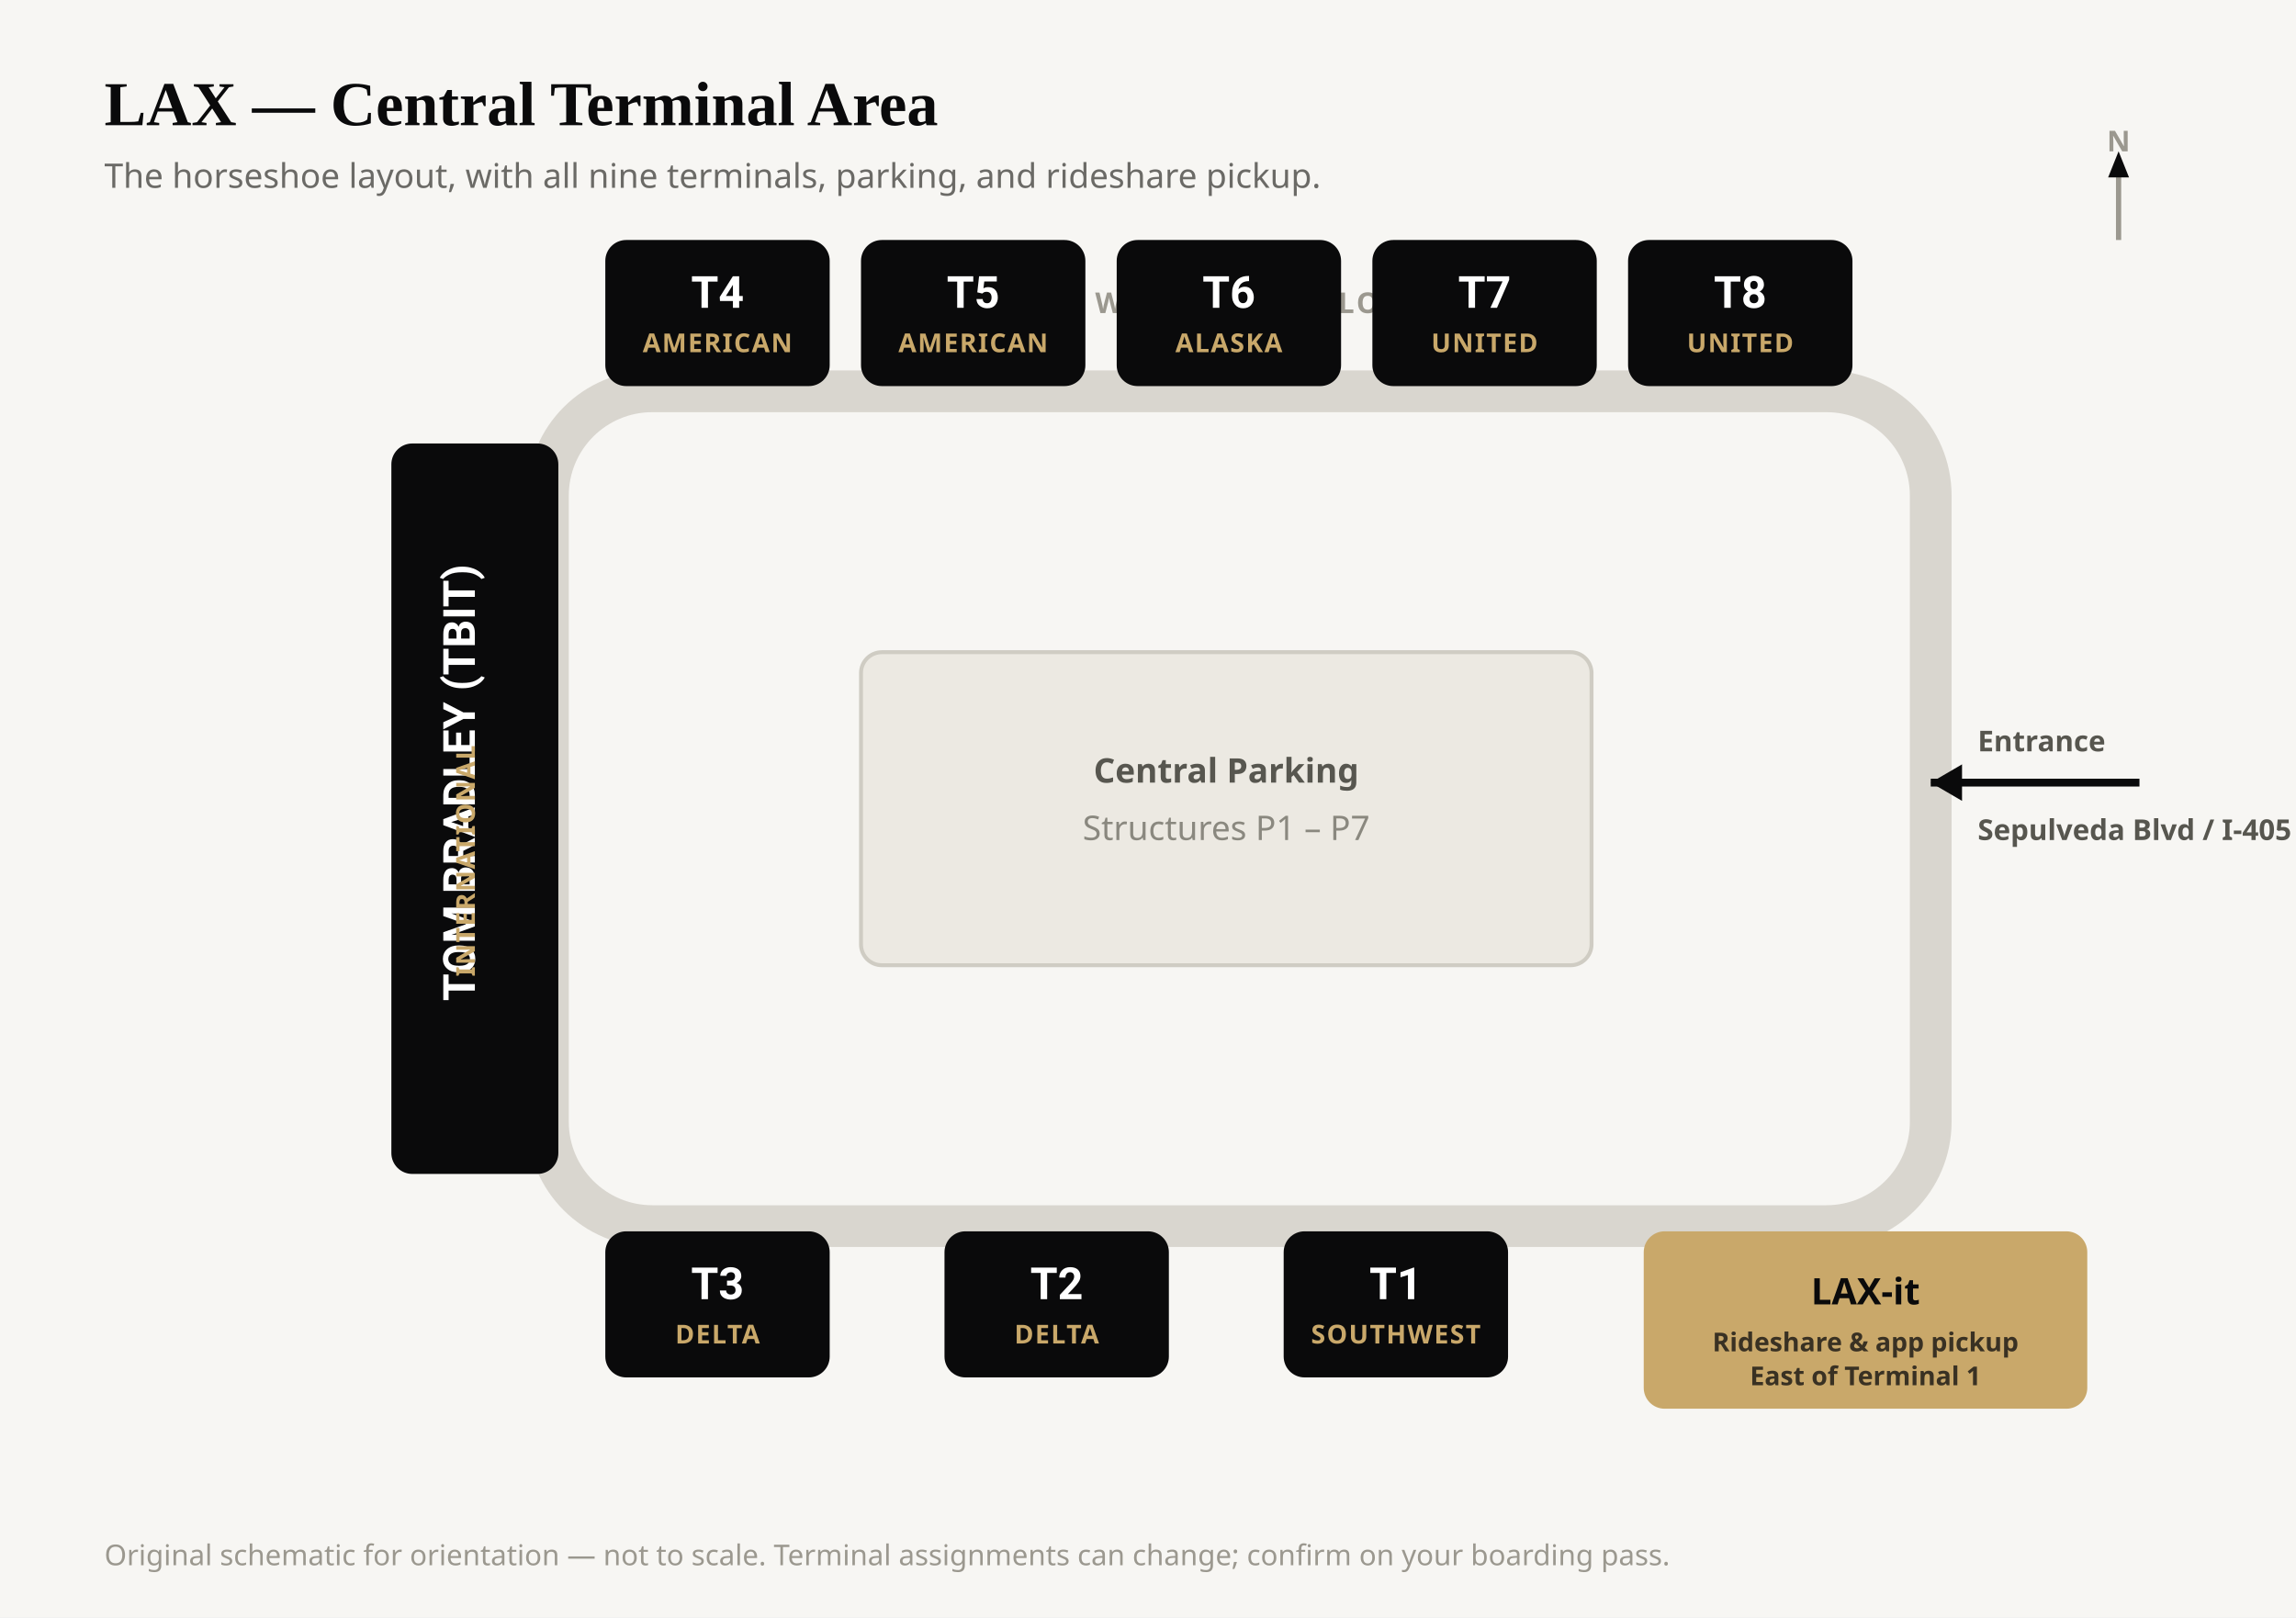
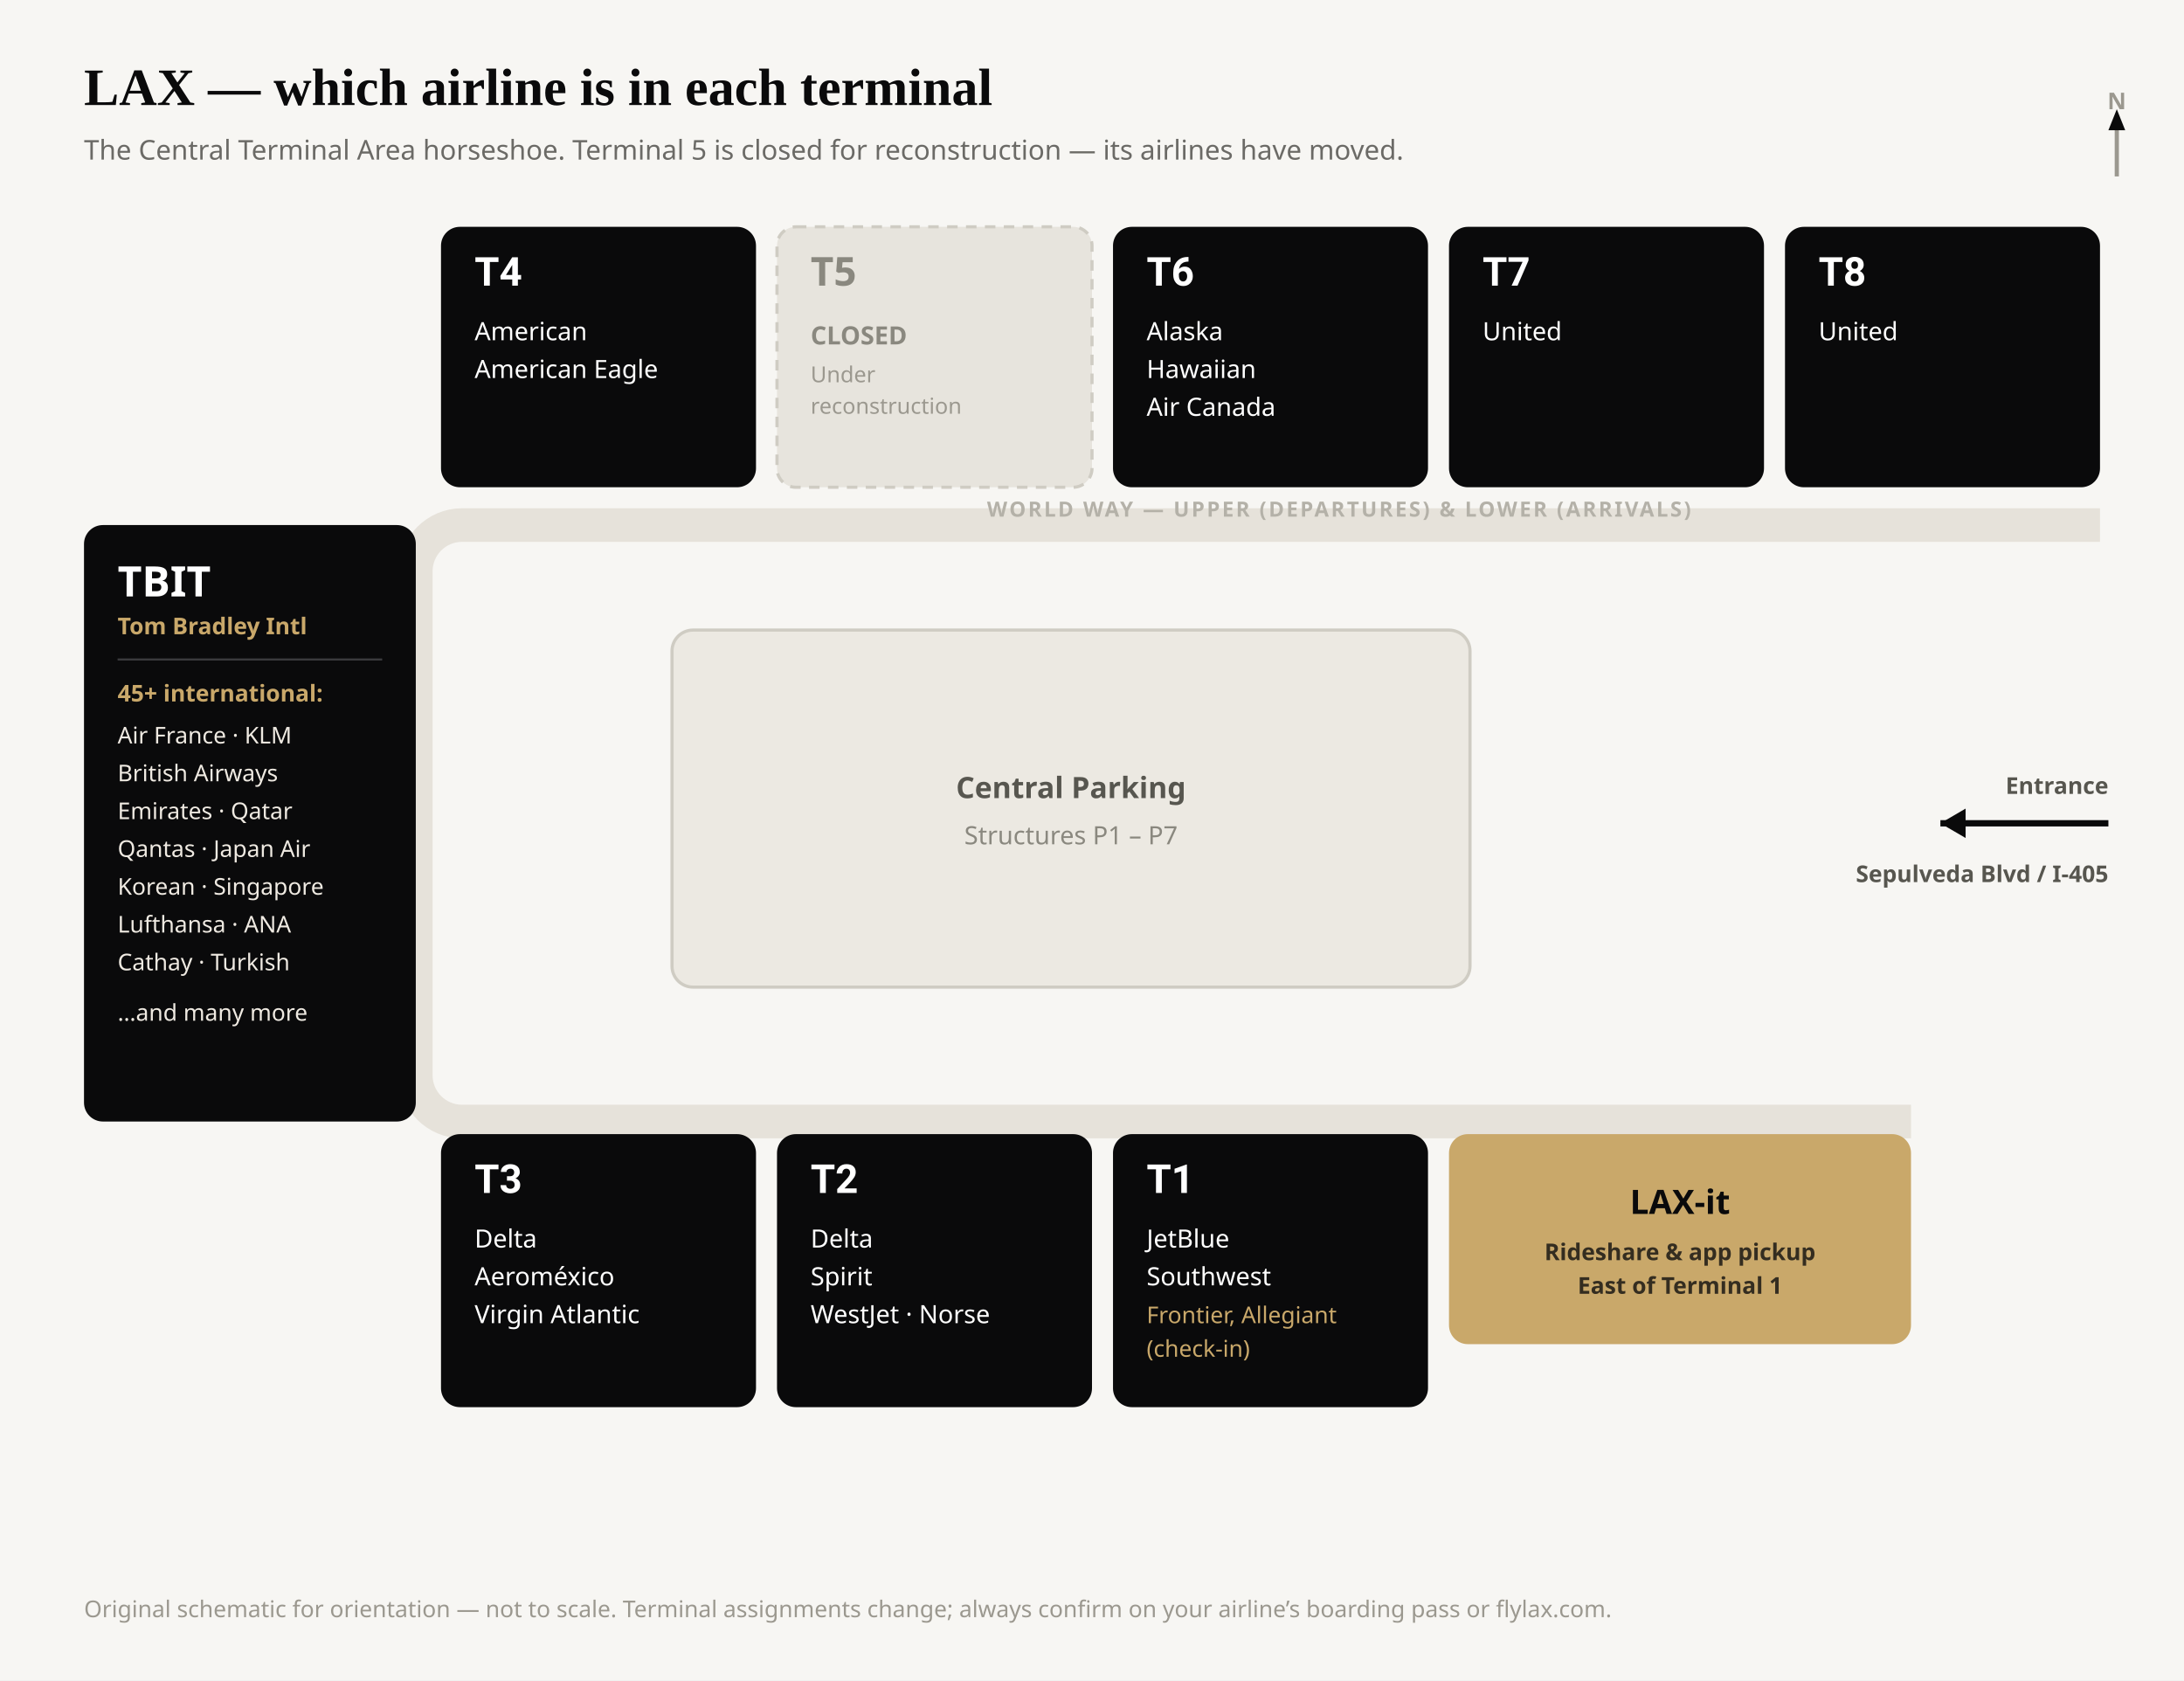
- <svg xmlns="http://www.w3.org/2000/svg" viewBox="0 0 880 620" role="img" aria-label="Schematic terminal map of LAX Central Terminal Area showing the horseshoe of nine terminals, central parking, and the LAX-it rideshare lot">
+ <svg xmlns="http://www.w3.org/2000/svg" viewBox="0 0 1040 800" role="img" aria-label="Schematic terminal map of LAX showing which airlines use each of the nine terminals plus the Tom Bradley International Terminal and the LAX-it rideshare lot. Terminal 5 is closed for reconstruction.">
  <style>
    .bg{fill:#f7f6f3}
    .term{fill:#0a0a0b}
-     .termtxt{fill:#fff;font:700 17px system-ui,Segoe UI,Roboto,sans-serif;text-anchor:middle}
-     .termsub{fill:#c9a86a;font:600 10px system-ui,sans-serif;text-anchor:middle;letter-spacing:.5px}
-     .title{fill:#0a0a0b;font:700 24px Georgia,'Times New Roman',serif}
+     .termclosed{fill:#e7e4dd;stroke:#cfccc3;stroke-width:1.5;stroke-dasharray:5 4}
+     .tnum{fill:#fff;font:700 19px system-ui,Segoe UI,Roboto,sans-serif}
+     .tnumclosed{fill:#8a887f;font:700 19px system-ui,sans-serif}
+     .air{fill:#fff;font:400 12px system-ui,sans-serif}
+     .air2{fill:#c9a86a;font:400 11px system-ui,sans-serif}
+     .closedtxt{fill:#8a887f;font:700 12px system-ui,sans-serif}
+     .closedsub{fill:#9b988f;font:400 10.5px system-ui,sans-serif}
+     .title{fill:#0a0a0b;font:700 25px Georgia,'Times New Roman',serif}
    .sub{fill:#6b6a66;font:400 13px system-ui,sans-serif}
-     .road{fill:none;stroke:#d9d6cf;stroke-width:16}
-     .roadtxt{fill:#9b988f;font:600 11px system-ui,sans-serif;letter-spacing:1px}
+     .road{fill:none;stroke:#e6e2da;stroke-width:16;stroke-linejoin:round}
+     .roadtxt{fill:#b4b1a8;font:600 10px system-ui,sans-serif;letter-spacing:1px}
    .park{fill:#ece9e2;stroke:#cfccc3;stroke-width:1.5}
-     .parktxt{fill:#57564f;font:600 13px system-ui,sans-serif;text-anchor:middle}
+     .parktxt{fill:#57564f;font:600 14px system-ui,sans-serif;text-anchor:middle}
+     .parksub{fill:#8a887f;font:400 12px system-ui,sans-serif;text-anchor:middle}
+     .tbittxt{fill:#fff;font:700 20px system-ui,sans-serif}
+     .tbitsub{fill:#c9a86a;font:600 11px system-ui,sans-serif}
+     .tbitair{fill:#efeae2;font:400 11px system-ui,sans-serif}
    .laxit{fill:#c9a86a}
-     .laxittxt{fill:#0a0a0b;font:700 14px system-ui,sans-serif;text-anchor:middle}
-     .laxitsub{fill:#0a0a0b;font:600 10px system-ui,sans-serif;text-anchor:middle;opacity:.75}
+     .laxittxt{fill:#0a0a0b;font:700 16px system-ui,sans-serif;text-anchor:middle}
+     .laxitsub{fill:#0a0a0b;font:600 11px system-ui,sans-serif;text-anchor:middle;opacity:.78}
    .note{fill:#9b988f;font:400 11px system-ui,sans-serif}
    .arrow{fill:#0a0a0b}
-     .arrowtxt{fill:#57564f;font:600 11px system-ui,sans-serif}
+     .arrowtxt{fill:#57564f;font:600 11px system-ui,sans-serif;text-anchor:end}
    .compass{fill:#9b988f;font:600 11px system-ui,sans-serif;text-anchor:middle}
  </style>
-   <rect class="bg" x="0" y="0" width="880" height="620" />
-   <text class="title" x="40" y="48">LAX — Central Terminal Area</text>
-   <text class="sub" x="40" y="72">The horseshoe layout, with all nine terminals, parking, and rideshare pickup.</text>
-   <text class="compass" x="812" y="58">N</text>
-   <line x1="812" y1="62" x2="812" y2="92" stroke="#9b988f" stroke-width="2" />
-   <polygon class="arrow" points="812,58 808,68 816,68" />
-   <path class="road" d="M250 150 H700 a40 40 0 0 1 40 40 V430 a40 40 0 0 1 -40 40 H250 a40 40 0 0 1 -40 -40 V190 a40 40 0 0 1 40 -40 Z" />
-   <text class="roadtxt" x="370" y="120">WORLD WAY (UPPER &amp; LOWER LEVELS)</text>
-   <rect class="park" x="330" y="250" width="280" height="120" rx="8" />
-   <text class="parktxt" x="470" y="300">Central Parking</text>
-   <text class="parktxt" x="470" y="322" style="font-weight:400;fill:#8a887f">Structures P1 – P7</text>
-   <g>
-     <rect class="term" x="232" y="92" width="86" height="56" rx="8" />
-     <text class="termtxt" x="275" y="118">T4</text>
-     <text class="termsub" x="275" y="135">AMERICAN</text>
-     <rect class="term" x="330" y="92" width="86" height="56" rx="8" />
-     <text class="termtxt" x="373" y="118">T5</text>
-     <text class="termsub" x="373" y="135">AMERICAN</text>
-     <rect class="term" x="428" y="92" width="86" height="56" rx="8" />
-     <text class="termtxt" x="471" y="118">T6</text>
-     <text class="termsub" x="471" y="135">ALASKA</text>
-     <rect class="term" x="526" y="92" width="86" height="56" rx="8" />
-     <text class="termtxt" x="569" y="118">T7</text>
-     <text class="termsub" x="569" y="135">UNITED</text>
-     <rect class="term" x="624" y="92" width="86" height="56" rx="8" />
-     <text class="termtxt" x="667" y="118">T8</text>
-     <text class="termsub" x="667" y="135">UNITED</text>
-   </g>
-   <rect class="term" x="150" y="170" width="64" height="280" rx="8" />
-   <text class="termtxt" x="182" y="300" transform="rotate(-90 182 300)">TOM BRADLEY (TBIT)</text>
-   <text class="termsub" x="182" y="330" transform="rotate(-90 182 330)">INTERNATIONAL</text>
-   <g>
-     <rect class="term" x="232" y="472" width="86" height="56" rx="8" />
-     <text class="termtxt" x="275" y="498">T3</text>
-     <text class="termsub" x="275" y="515">DELTA</text>
-     <rect class="term" x="362" y="472" width="86" height="56" rx="8" />
-     <text class="termtxt" x="405" y="498">T2</text>
-     <text class="termsub" x="405" y="515">DELTA</text>
-     <rect class="term" x="492" y="472" width="86" height="56" rx="8" />
-     <text class="termtxt" x="535" y="498">T1</text>
-     <text class="termsub" x="535" y="515">SOUTHWEST</text>
-   </g>
-   <rect class="laxit" x="630" y="472" width="170" height="68" rx="8" />
-   <text class="laxittxt" x="715" y="500">LAX-it</text>
-   <text class="laxitsub" x="715" y="518">Rideshare &amp; app pickup</text>
-   <text class="laxitsub" x="715" y="531">East of Terminal 1</text>
-   <line x1="740" y1="300" x2="820" y2="300" stroke="#0a0a0b" stroke-width="3" />
-   <polygon class="arrow" points="740,300 752,293 752,307" />
-   <text class="arrowtxt" x="758" y="288">Entrance</text>
-   <text class="arrowtxt" x="758" y="322">Sepulveda Blvd / I-405</text>
-   <text class="note" x="40" y="600">Original schematic for orientation — not to scale. Terminal assignments can change; confirm on your boarding pass.</text>
+   <rect class="bg" x="0" y="0" width="1040" height="800" />
+   <text class="title" x="40" y="50">LAX — which airline is in each terminal</text>
+   <text class="sub" x="40" y="76">The Central Terminal Area horseshoe. Terminal 5 is closed for reconstruction — its airlines have moved.</text>
+   <text class="compass" x="1008" y="52">N</text>
+   <line x1="1008" y1="56" x2="1008" y2="84" stroke="#9b988f" stroke-width="2" />
+   <polygon class="arrow" points="1008,52 1004,62 1012,62" />
+   <path class="road" d="M1000 250 H220 a22 22 0 0 0 -22 22 V512 a22 22 0 0 0 22 22 H910" />
+   <text class="roadtxt" x="470" y="246">WORLD WAY — UPPER (DEPARTURES) &amp; LOWER (ARRIVALS)</text>
+   <rect class="park" x="320" y="300" width="380" height="170" rx="10" />
+   <text class="parktxt" x="510" y="380">Central Parking</text>
+   <text class="parksub" x="510" y="402">Structures P1 – P7</text>
+   <rect class="term" x="210" y="108" width="150" height="124" rx="9" />
+   <text class="tnum" x="226" y="136">T4</text>
+   <text class="air" x="226" y="162">American</text>
+   <text class="air" x="226" y="180">American Eagle</text>
+   <rect class="termclosed" x="370" y="108" width="150" height="124" rx="9" />
+   <text class="tnumclosed" x="386" y="136">T5</text>
+   <text class="closedtxt" x="386" y="164">CLOSED</text>
+   <text class="closedsub" x="386" y="182">Under</text>
+   <text class="closedsub" x="386" y="197">reconstruction</text>
+   <rect class="term" x="530" y="108" width="150" height="124" rx="9" />
+   <text class="tnum" x="546" y="136">T6</text>
+   <text class="air" x="546" y="162">Alaska</text>
+   <text class="air" x="546" y="180">Hawaiian</text>
+   <text class="air" x="546" y="198">Air Canada</text>
+   <rect class="term" x="690" y="108" width="150" height="124" rx="9" />
+   <text class="tnum" x="706" y="136">T7</text>
+   <text class="air" x="706" y="162">United</text>
+   <rect class="term" x="850" y="108" width="150" height="124" rx="9" />
+   <text class="tnum" x="866" y="136">T8</text>
+   <text class="air" x="866" y="162">United</text>
+   <rect class="term" x="40" y="250" width="158" height="284" rx="9" />
+   <text class="tbittxt" x="56" y="284">TBIT</text>
+   <text class="tbitsub" x="56" y="302">Tom Bradley Intl</text>
+   <line x1="56" y1="314" x2="182" y2="314" stroke="#3a3a3d" stroke-width="1" />
+   <text class="tbitsub" x="56" y="334">45+ international:</text>
+   <text class="tbitair" x="56" y="354">Air France · KLM</text>
+   <text class="tbitair" x="56" y="372">British Airways</text>
+   <text class="tbitair" x="56" y="390">Emirates · Qatar</text>
+   <text class="tbitair" x="56" y="408">Qantas · Japan Air</text>
+   <text class="tbitair" x="56" y="426">Korean · Singapore</text>
+   <text class="tbitair" x="56" y="444">Lufthansa · ANA</text>
+   <text class="tbitair" x="56" y="462">Cathay · Turkish</text>
+   <text class="tbitair" x="56" y="486" fill="#c9a86a">…and many more</text>
+   <rect class="term" x="210" y="540" width="150" height="130" rx="9" />
+   <text class="tnum" x="226" y="568">T3</text>
+   <text class="air" x="226" y="594">Delta</text>
+   <text class="air" x="226" y="612">Aeroméxico</text>
+   <text class="air" x="226" y="630">Virgin Atlantic</text>
+   <rect class="term" x="370" y="540" width="150" height="130" rx="9" />
+   <text class="tnum" x="386" y="568">T2</text>
+   <text class="air" x="386" y="594">Delta</text>
+   <text class="air" x="386" y="612">Spirit</text>
+   <text class="air" x="386" y="630">WestJet · Norse</text>
+   <rect class="term" x="530" y="540" width="150" height="130" rx="9" />
+   <text class="tnum" x="546" y="568">T1</text>
+   <text class="air" x="546" y="594">JetBlue</text>
+   <text class="air" x="546" y="612">Southwest</text>
+   <text class="air2" x="546" y="630">Frontier, Allegiant</text>
+   <text class="air2" x="546" y="646">(check-in)</text>
+   <rect class="laxit" x="690" y="540" width="220" height="100" rx="9" />
+   <text class="laxittxt" x="800" y="578">LAX-it</text>
+   <text class="laxitsub" x="800" y="600">Rideshare &amp; app pickup</text>
+   <text class="laxitsub" x="800" y="616">East of Terminal 1</text>
+   <line x1="1004" y1="392" x2="924" y2="392" stroke="#0a0a0b" stroke-width="3" />
+   <polygon class="arrow" points="924,392 936,385 936,399" />
+   <text class="arrowtxt" x="1004" y="378">Entrance</text>
+   <text class="arrowtxt" x="1004" y="420">Sepulveda Blvd / I-405</text>
+   <text class="note" x="40" y="770">Original schematic for orientation — not to scale. Terminal assignments change; always confirm on your airline’s boarding pass or flylax.com.</text>
</svg>
